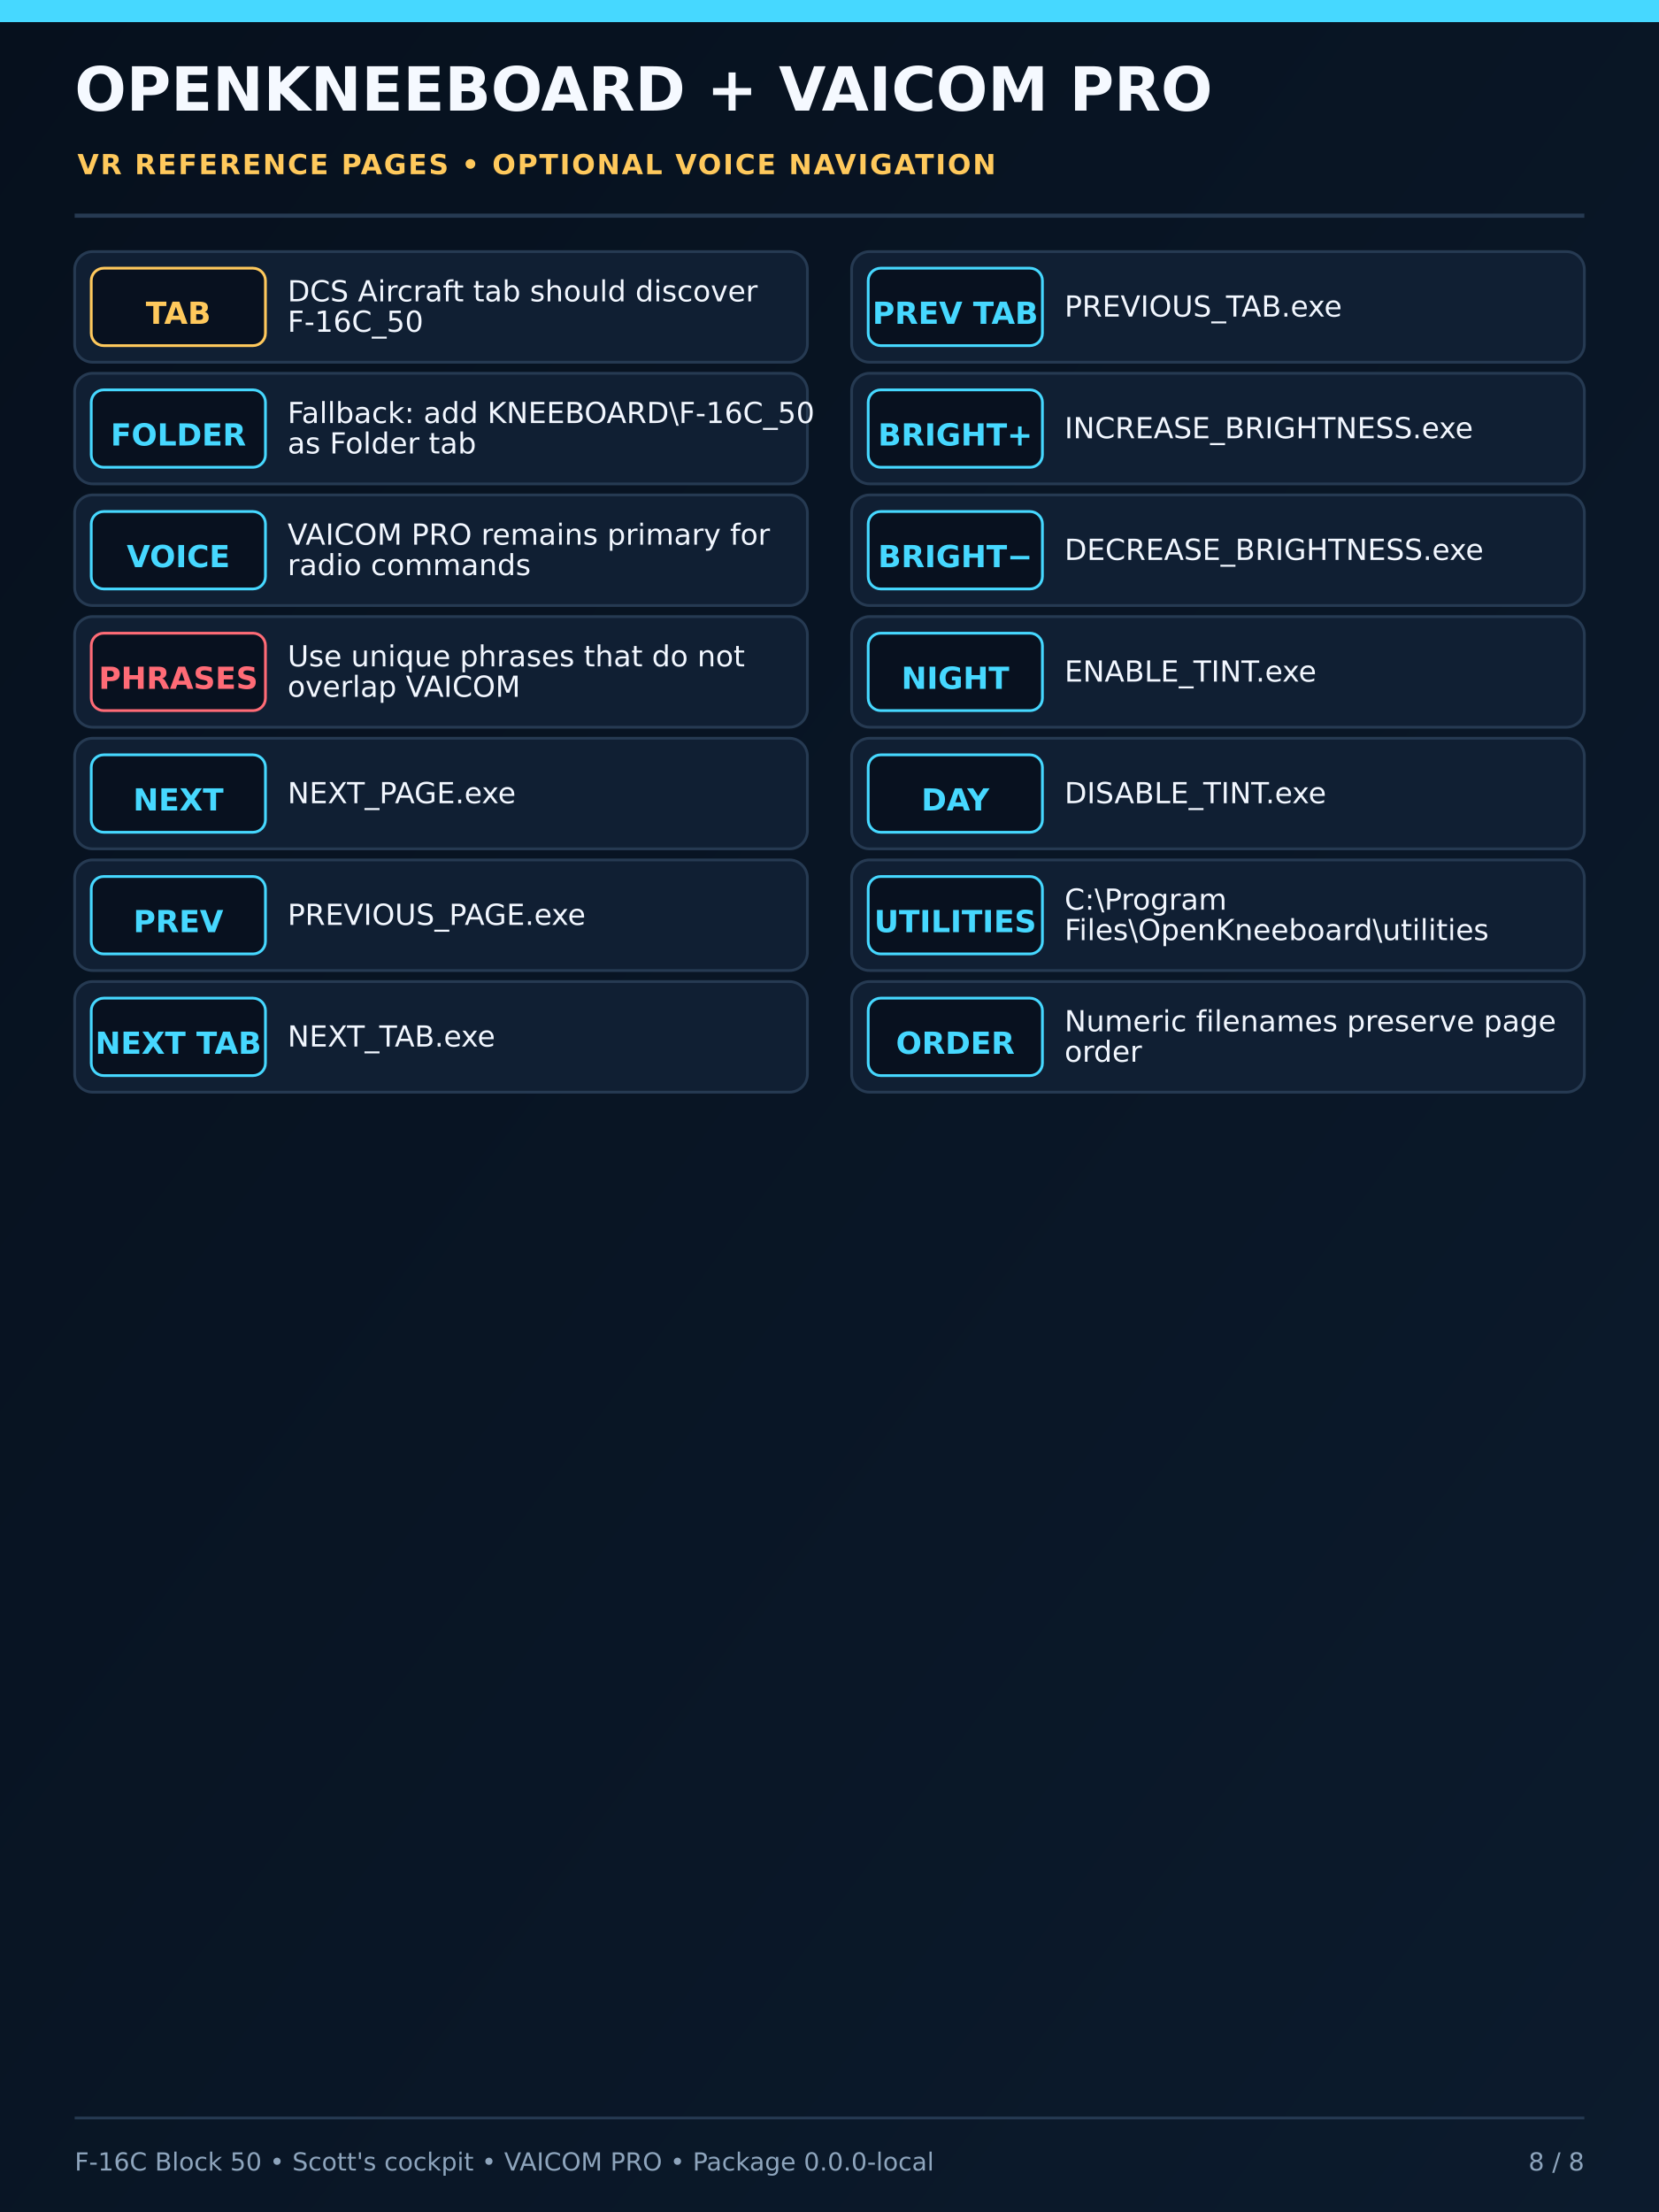
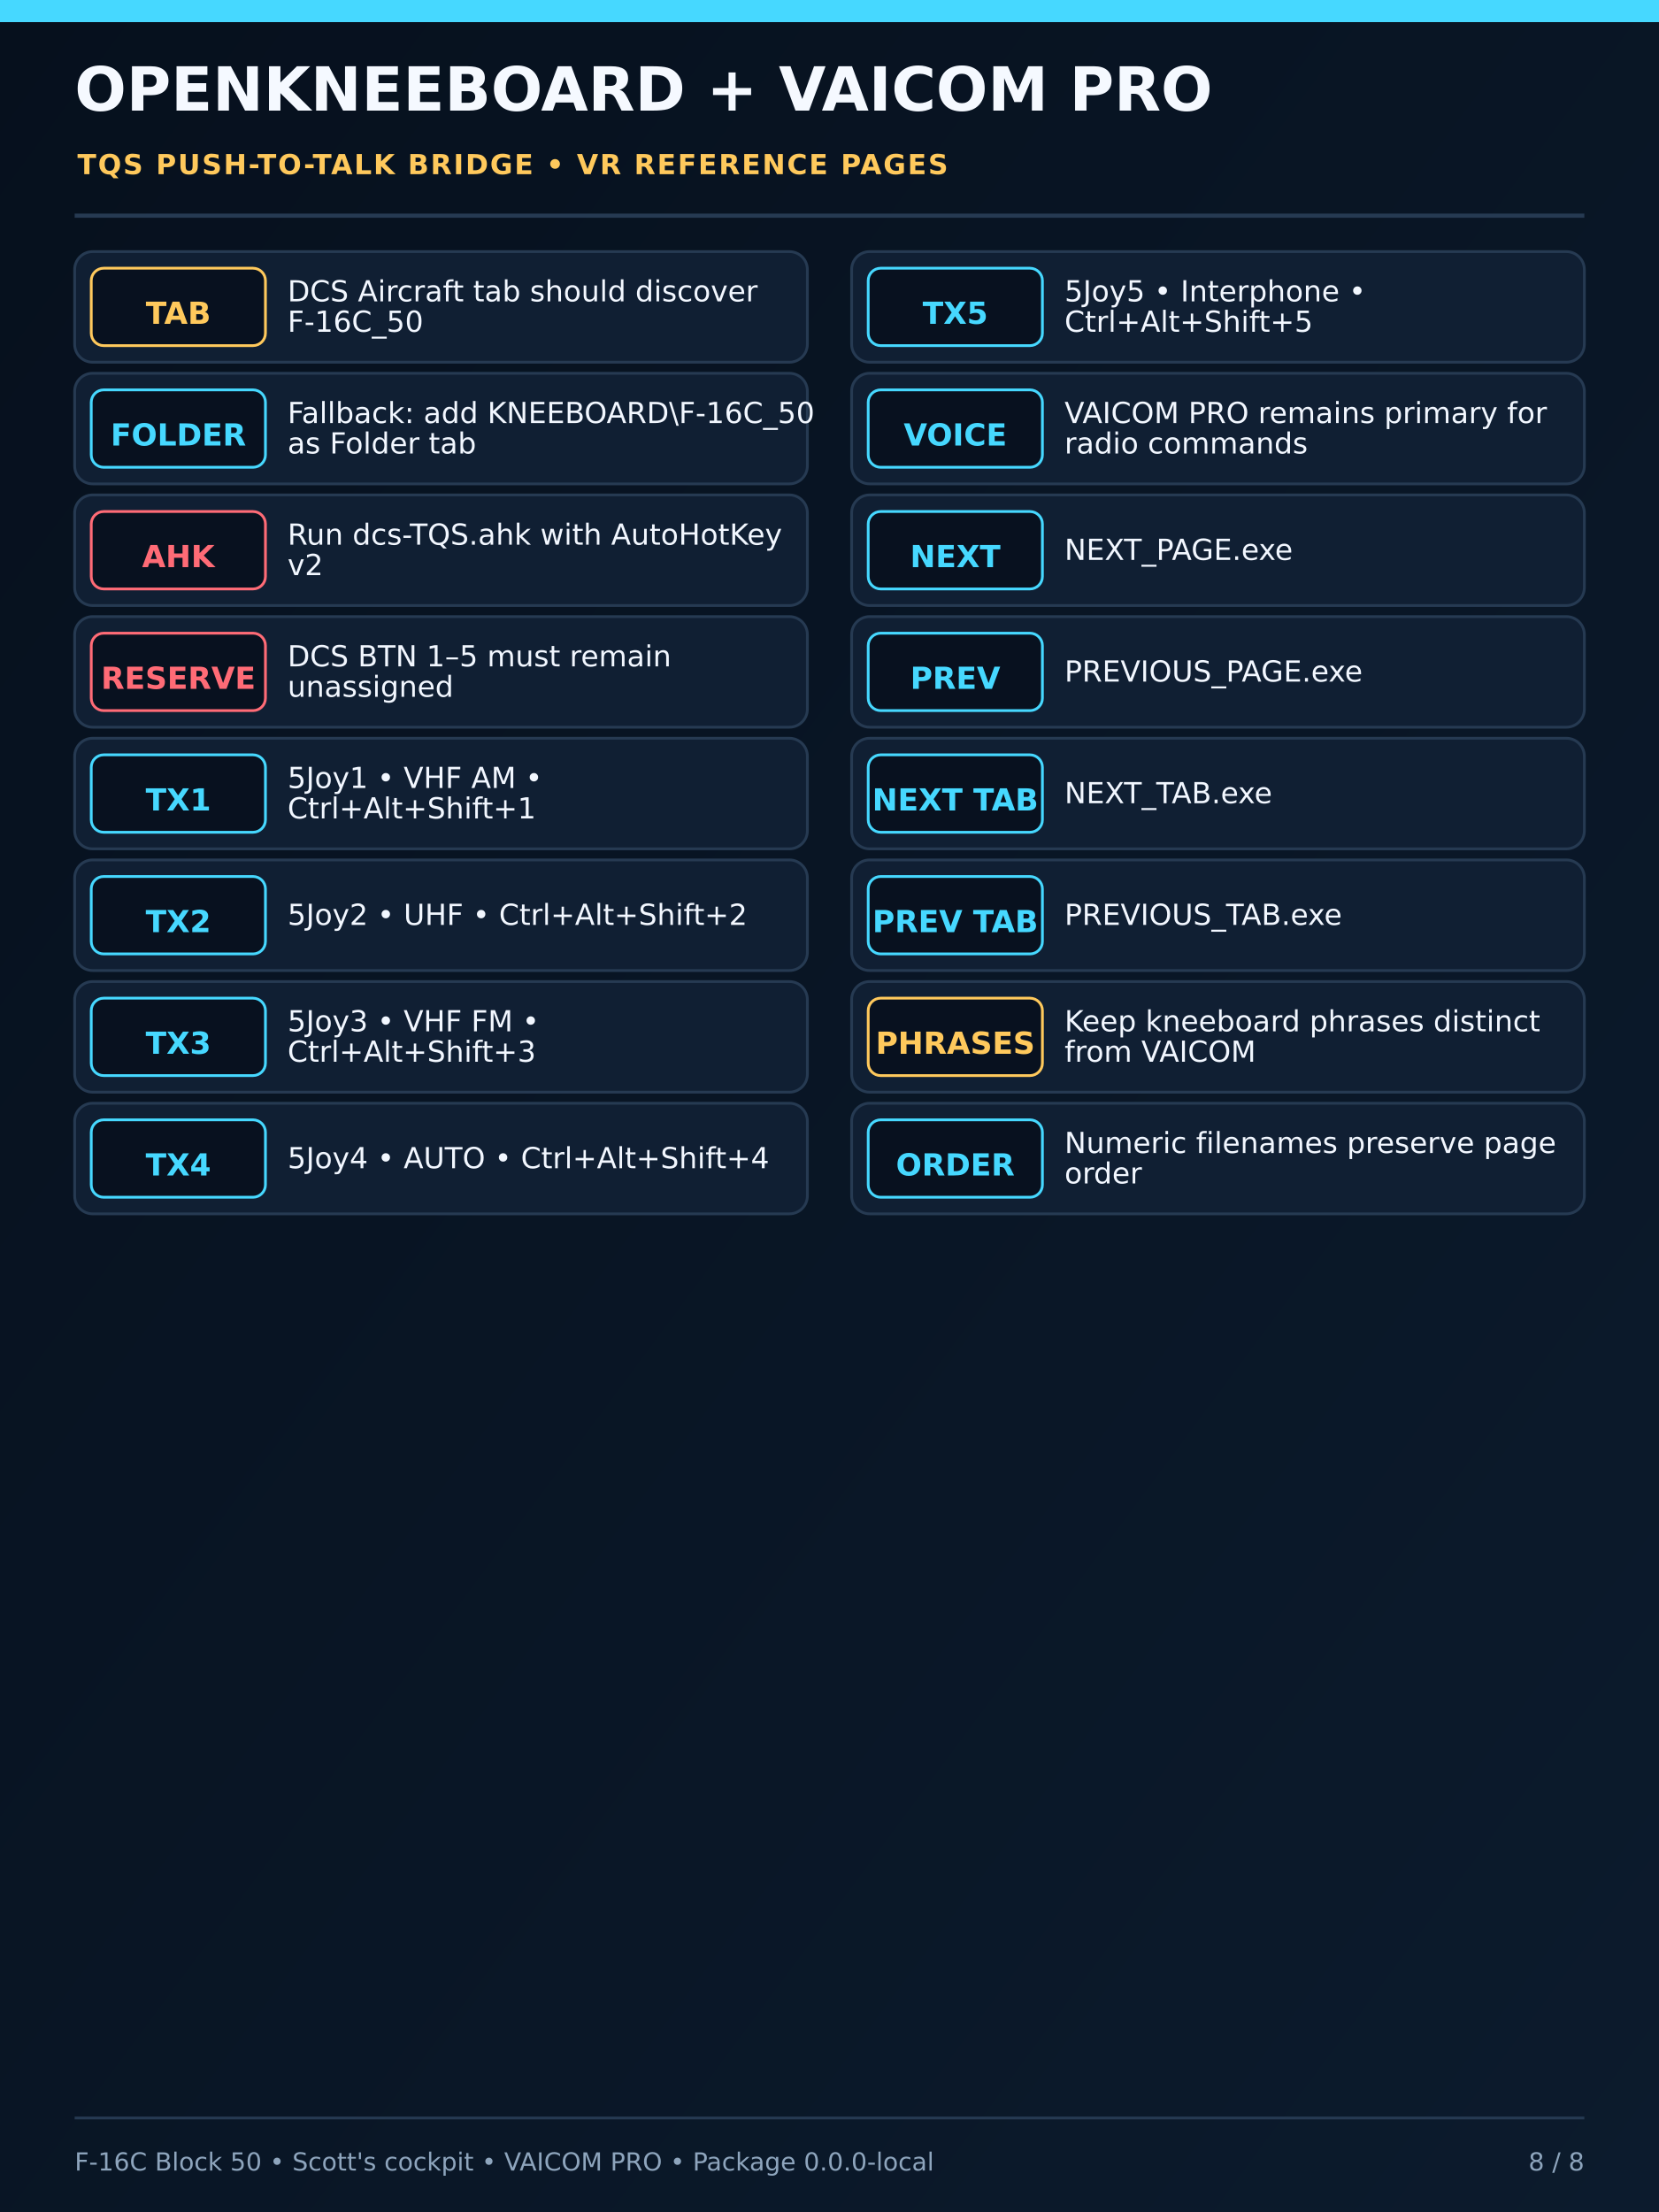
<svg xmlns="http://www.w3.org/2000/svg" width="1200" height="1600" viewBox="0 0 1200 1600">
  <defs>
    <linearGradient id="bg" x1="0" y1="0" x2="1" y2="1">
      <stop offset="0" stop-color="#06101d" />
      <stop offset="1" stop-color="#0c1b2d" />
    </linearGradient>
    <filter id="deviceShadow" x="-25%" y="-25%" width="150%" height="150%">
      <feDropShadow dx="0" dy="12" stdDeviation="15" flood-color="#000" flood-opacity="0.65" />
    </filter>
  </defs>
  <rect width="1200" height="1600" fill="url(#bg)" />
  <rect x="0" y="0" width="1200" height="16" fill="#46d8ff" />
  <text x="54" y="80" font-family="DejaVu Sans,Arial,sans-serif" font-size="44" font-weight="800" fill="#f5f9ff">OPENKNEEBOARD + VAICOM PRO</text>
-   <text x="56" y="126" font-family="DejaVu Sans,Arial,sans-serif" font-size="20" font-weight="700" letter-spacing="1.2" fill="#ffc95c">VR REFERENCE PAGES • OPTIONAL VOICE NAVIGATION</text>
+   <text x="56" y="126" font-family="DejaVu Sans,Arial,sans-serif" font-size="20" font-weight="700" letter-spacing="1.2" fill="#ffc95c">TQS PUSH-TO-TALK BRIDGE • VR REFERENCE PAGES</text>
  <line x1="54" y1="156" x2="1146" y2="156" stroke="#263a52" stroke-width="3" />
  <g font-family="DejaVu Sans,Arial,sans-serif">
    <rect x="54" y="182" width="530" height="80" rx="13" fill="#101f33" stroke="#263a52" stroke-width="2" />
    <rect x="66" y="194" width="126" height="56" rx="9" fill="#08111f" stroke="#ffc95c" stroke-width="2" />
    <text x="129" y="228" text-anchor="middle" dominant-baseline="middle" font-size="22" font-weight="700" fill="#ffc95c">TAB</text>
    <text x="208" y="218" font-size="21" font-weight="500" fill="#f2f7ff">DCS Aircraft tab should discover</text>
    <text x="208" y="240" font-size="21" font-weight="500" fill="#f2f7ff">F-16C_50</text>
    <rect x="54" y="270" width="530" height="80" rx="13" fill="#101f33" stroke="#263a52" stroke-width="2" />
    <rect x="66" y="282" width="126" height="56" rx="9" fill="#08111f" stroke="#46d8ff" stroke-width="2" />
    <text x="129" y="316" text-anchor="middle" dominant-baseline="middle" font-size="22" font-weight="700" fill="#46d8ff">FOLDER</text>
    <text x="208" y="306" font-size="21" font-weight="500" fill="#f2f7ff">Fallback: add KNEEBOARD\F-16C_50</text>
    <text x="208" y="328" font-size="21" font-weight="500" fill="#f2f7ff">as Folder tab</text>
    <rect x="54" y="358" width="530" height="80" rx="13" fill="#101f33" stroke="#263a52" stroke-width="2" />
-     <rect x="66" y="370" width="126" height="56" rx="9" fill="#08111f" stroke="#46d8ff" stroke-width="2" />
-     <text x="129" y="404" text-anchor="middle" dominant-baseline="middle" font-size="22" font-weight="700" fill="#46d8ff">VOICE</text>
-     <text x="208" y="394" font-size="21" font-weight="500" fill="#f2f7ff">VAICOM PRO remains primary for</text>
-     <text x="208" y="416" font-size="21" font-weight="500" fill="#f2f7ff">radio commands</text>
+     <rect x="66" y="370" width="126" height="56" rx="9" fill="#08111f" stroke="#ff6b76" stroke-width="2" />
+     <text x="129" y="404" text-anchor="middle" dominant-baseline="middle" font-size="22" font-weight="700" fill="#ff6b76">AHK</text>
+     <text x="208" y="394" font-size="21" font-weight="500" fill="#f2f7ff">Run dcs-TQS.ahk with AutoHotKey</text>
+     <text x="208" y="416" font-size="21" font-weight="500" fill="#f2f7ff">v2</text>
    <rect x="54" y="446" width="530" height="80" rx="13" fill="#101f33" stroke="#263a52" stroke-width="2" />
    <rect x="66" y="458" width="126" height="56" rx="9" fill="#08111f" stroke="#ff6b76" stroke-width="2" />
-     <text x="129" y="492" text-anchor="middle" dominant-baseline="middle" font-size="22" font-weight="700" fill="#ff6b76">PHRASES</text>
-     <text x="208" y="482" font-size="21" font-weight="500" fill="#f2f7ff">Use unique phrases that do not</text>
-     <text x="208" y="504" font-size="21" font-weight="500" fill="#f2f7ff">overlap VAICOM</text>
+     <text x="129" y="492" text-anchor="middle" dominant-baseline="middle" font-size="22" font-weight="700" fill="#ff6b76">RESERVE</text>
+     <text x="208" y="482" font-size="21" font-weight="500" fill="#f2f7ff">DCS BTN 1–5 must remain</text>
+     <text x="208" y="504" font-size="21" font-weight="500" fill="#f2f7ff">unassigned</text>
    <rect x="54" y="534" width="530" height="80" rx="13" fill="#101f33" stroke="#263a52" stroke-width="2" />
    <rect x="66" y="546" width="126" height="56" rx="9" fill="#08111f" stroke="#46d8ff" stroke-width="2" />
-     <text x="129" y="580" text-anchor="middle" dominant-baseline="middle" font-size="22" font-weight="700" fill="#46d8ff">NEXT</text>
-     <text x="208" y="581" font-size="21" font-weight="500" fill="#f2f7ff">NEXT_PAGE.exe</text>
+     <text x="129" y="580" text-anchor="middle" dominant-baseline="middle" font-size="22" font-weight="700" fill="#46d8ff">TX1</text>
+     <text x="208" y="570" font-size="21" font-weight="500" fill="#f2f7ff">5Joy1 • VHF AM •</text>
+     <text x="208" y="592" font-size="21" font-weight="500" fill="#f2f7ff">Ctrl+Alt+Shift+1</text>
    <rect x="54" y="622" width="530" height="80" rx="13" fill="#101f33" stroke="#263a52" stroke-width="2" />
    <rect x="66" y="634" width="126" height="56" rx="9" fill="#08111f" stroke="#46d8ff" stroke-width="2" />
-     <text x="129" y="668" text-anchor="middle" dominant-baseline="middle" font-size="22" font-weight="700" fill="#46d8ff">PREV</text>
-     <text x="208" y="669" font-size="21" font-weight="500" fill="#f2f7ff">PREVIOUS_PAGE.exe</text>
+     <text x="129" y="668" text-anchor="middle" dominant-baseline="middle" font-size="22" font-weight="700" fill="#46d8ff">TX2</text>
+     <text x="208" y="669" font-size="21" font-weight="500" fill="#f2f7ff">5Joy2 • UHF • Ctrl+Alt+Shift+2</text>
    <rect x="54" y="710" width="530" height="80" rx="13" fill="#101f33" stroke="#263a52" stroke-width="2" />
    <rect x="66" y="722" width="126" height="56" rx="9" fill="#08111f" stroke="#46d8ff" stroke-width="2" />
-     <text x="129" y="756" text-anchor="middle" dominant-baseline="middle" font-size="22" font-weight="700" fill="#46d8ff">NEXT TAB</text>
-     <text x="208" y="757" font-size="21" font-weight="500" fill="#f2f7ff">NEXT_TAB.exe</text>
+     <text x="129" y="756" text-anchor="middle" dominant-baseline="middle" font-size="22" font-weight="700" fill="#46d8ff">TX3</text>
+     <text x="208" y="746" font-size="21" font-weight="500" fill="#f2f7ff">5Joy3 • VHF FM •</text>
+     <text x="208" y="768" font-size="21" font-weight="500" fill="#f2f7ff">Ctrl+Alt+Shift+3</text>
+     <rect x="54" y="798" width="530" height="80" rx="13" fill="#101f33" stroke="#263a52" stroke-width="2" />
+     <rect x="66" y="810" width="126" height="56" rx="9" fill="#08111f" stroke="#46d8ff" stroke-width="2" />
+     <text x="129" y="844" text-anchor="middle" dominant-baseline="middle" font-size="22" font-weight="700" fill="#46d8ff">TX4</text>
+     <text x="208" y="845" font-size="21" font-weight="500" fill="#f2f7ff">5Joy4 • AUTO • Ctrl+Alt+Shift+4</text>
    <rect x="616" y="182" width="530" height="80" rx="13" fill="#101f33" stroke="#263a52" stroke-width="2" />
    <rect x="628" y="194" width="126" height="56" rx="9" fill="#08111f" stroke="#46d8ff" stroke-width="2" />
-     <text x="691" y="228" text-anchor="middle" dominant-baseline="middle" font-size="22" font-weight="700" fill="#46d8ff">PREV TAB</text>
-     <text x="770" y="229" font-size="21" font-weight="500" fill="#f2f7ff">PREVIOUS_TAB.exe</text>
+     <text x="691" y="228" text-anchor="middle" dominant-baseline="middle" font-size="22" font-weight="700" fill="#46d8ff">TX5</text>
+     <text x="770" y="218" font-size="21" font-weight="500" fill="#f2f7ff">5Joy5 • Interphone •</text>
+     <text x="770" y="240" font-size="21" font-weight="500" fill="#f2f7ff">Ctrl+Alt+Shift+5</text>
    <rect x="616" y="270" width="530" height="80" rx="13" fill="#101f33" stroke="#263a52" stroke-width="2" />
    <rect x="628" y="282" width="126" height="56" rx="9" fill="#08111f" stroke="#46d8ff" stroke-width="2" />
-     <text x="691" y="316" text-anchor="middle" dominant-baseline="middle" font-size="22" font-weight="700" fill="#46d8ff">BRIGHT+</text>
-     <text x="770" y="317" font-size="21" font-weight="500" fill="#f2f7ff">INCREASE_BRIGHTNESS.exe</text>
+     <text x="691" y="316" text-anchor="middle" dominant-baseline="middle" font-size="22" font-weight="700" fill="#46d8ff">VOICE</text>
+     <text x="770" y="306" font-size="21" font-weight="500" fill="#f2f7ff">VAICOM PRO remains primary for</text>
+     <text x="770" y="328" font-size="21" font-weight="500" fill="#f2f7ff">radio commands</text>
    <rect x="616" y="358" width="530" height="80" rx="13" fill="#101f33" stroke="#263a52" stroke-width="2" />
    <rect x="628" y="370" width="126" height="56" rx="9" fill="#08111f" stroke="#46d8ff" stroke-width="2" />
-     <text x="691" y="404" text-anchor="middle" dominant-baseline="middle" font-size="22" font-weight="700" fill="#46d8ff">BRIGHT−</text>
-     <text x="770" y="405" font-size="21" font-weight="500" fill="#f2f7ff">DECREASE_BRIGHTNESS.exe</text>
+     <text x="691" y="404" text-anchor="middle" dominant-baseline="middle" font-size="22" font-weight="700" fill="#46d8ff">NEXT</text>
+     <text x="770" y="405" font-size="21" font-weight="500" fill="#f2f7ff">NEXT_PAGE.exe</text>
    <rect x="616" y="446" width="530" height="80" rx="13" fill="#101f33" stroke="#263a52" stroke-width="2" />
    <rect x="628" y="458" width="126" height="56" rx="9" fill="#08111f" stroke="#46d8ff" stroke-width="2" />
-     <text x="691" y="492" text-anchor="middle" dominant-baseline="middle" font-size="22" font-weight="700" fill="#46d8ff">NIGHT</text>
-     <text x="770" y="493" font-size="21" font-weight="500" fill="#f2f7ff">ENABLE_TINT.exe</text>
+     <text x="691" y="492" text-anchor="middle" dominant-baseline="middle" font-size="22" font-weight="700" fill="#46d8ff">PREV</text>
+     <text x="770" y="493" font-size="21" font-weight="500" fill="#f2f7ff">PREVIOUS_PAGE.exe</text>
    <rect x="616" y="534" width="530" height="80" rx="13" fill="#101f33" stroke="#263a52" stroke-width="2" />
    <rect x="628" y="546" width="126" height="56" rx="9" fill="#08111f" stroke="#46d8ff" stroke-width="2" />
-     <text x="691" y="580" text-anchor="middle" dominant-baseline="middle" font-size="22" font-weight="700" fill="#46d8ff">DAY</text>
-     <text x="770" y="581" font-size="21" font-weight="500" fill="#f2f7ff">DISABLE_TINT.exe</text>
+     <text x="691" y="580" text-anchor="middle" dominant-baseline="middle" font-size="22" font-weight="700" fill="#46d8ff">NEXT TAB</text>
+     <text x="770" y="581" font-size="21" font-weight="500" fill="#f2f7ff">NEXT_TAB.exe</text>
    <rect x="616" y="622" width="530" height="80" rx="13" fill="#101f33" stroke="#263a52" stroke-width="2" />
    <rect x="628" y="634" width="126" height="56" rx="9" fill="#08111f" stroke="#46d8ff" stroke-width="2" />
-     <text x="691" y="668" text-anchor="middle" dominant-baseline="middle" font-size="22" font-weight="700" fill="#46d8ff">UTILITIES</text>
-     <text x="770" y="658" font-size="21" font-weight="500" fill="#f2f7ff">C:\Program</text>
-     <text x="770" y="680" font-size="21" font-weight="500" fill="#f2f7ff">Files\OpenKneeboard\utilities</text>
+     <text x="691" y="668" text-anchor="middle" dominant-baseline="middle" font-size="22" font-weight="700" fill="#46d8ff">PREV TAB</text>
+     <text x="770" y="669" font-size="21" font-weight="500" fill="#f2f7ff">PREVIOUS_TAB.exe</text>
    <rect x="616" y="710" width="530" height="80" rx="13" fill="#101f33" stroke="#263a52" stroke-width="2" />
-     <rect x="628" y="722" width="126" height="56" rx="9" fill="#08111f" stroke="#46d8ff" stroke-width="2" />
-     <text x="691" y="756" text-anchor="middle" dominant-baseline="middle" font-size="22" font-weight="700" fill="#46d8ff">ORDER</text>
-     <text x="770" y="746" font-size="21" font-weight="500" fill="#f2f7ff">Numeric filenames preserve page</text>
-     <text x="770" y="768" font-size="21" font-weight="500" fill="#f2f7ff">order</text>
+     <rect x="628" y="722" width="126" height="56" rx="9" fill="#08111f" stroke="#ffc95c" stroke-width="2" />
+     <text x="691" y="756" text-anchor="middle" dominant-baseline="middle" font-size="22" font-weight="700" fill="#ffc95c">PHRASES</text>
+     <text x="770" y="746" font-size="21" font-weight="500" fill="#f2f7ff">Keep kneeboard phrases distinct</text>
+     <text x="770" y="768" font-size="21" font-weight="500" fill="#f2f7ff">from VAICOM</text>
+     <rect x="616" y="798" width="530" height="80" rx="13" fill="#101f33" stroke="#263a52" stroke-width="2" />
+     <rect x="628" y="810" width="126" height="56" rx="9" fill="#08111f" stroke="#46d8ff" stroke-width="2" />
+     <text x="691" y="844" text-anchor="middle" dominant-baseline="middle" font-size="22" font-weight="700" fill="#46d8ff">ORDER</text>
+     <text x="770" y="834" font-size="21" font-weight="500" fill="#f2f7ff">Numeric filenames preserve page</text>
+     <text x="770" y="856" font-size="21" font-weight="500" fill="#f2f7ff">order</text>
  </g>
  <line x1="54" y1="1532" x2="1146" y2="1532" stroke="#263a52" stroke-width="2" />
  <text x="54" y="1570" font-family="DejaVu Sans,Arial,sans-serif" font-size="18" fill="#8ea5bd">F-16C Block 50 • Scott's cockpit • VAICOM PRO • Package 0.0.0-local</text>
  <text x="1146" y="1570" text-anchor="end" font-family="DejaVu Sans,Arial,sans-serif" font-size="18" fill="#8ea5bd">8 / 8</text>
</svg>
